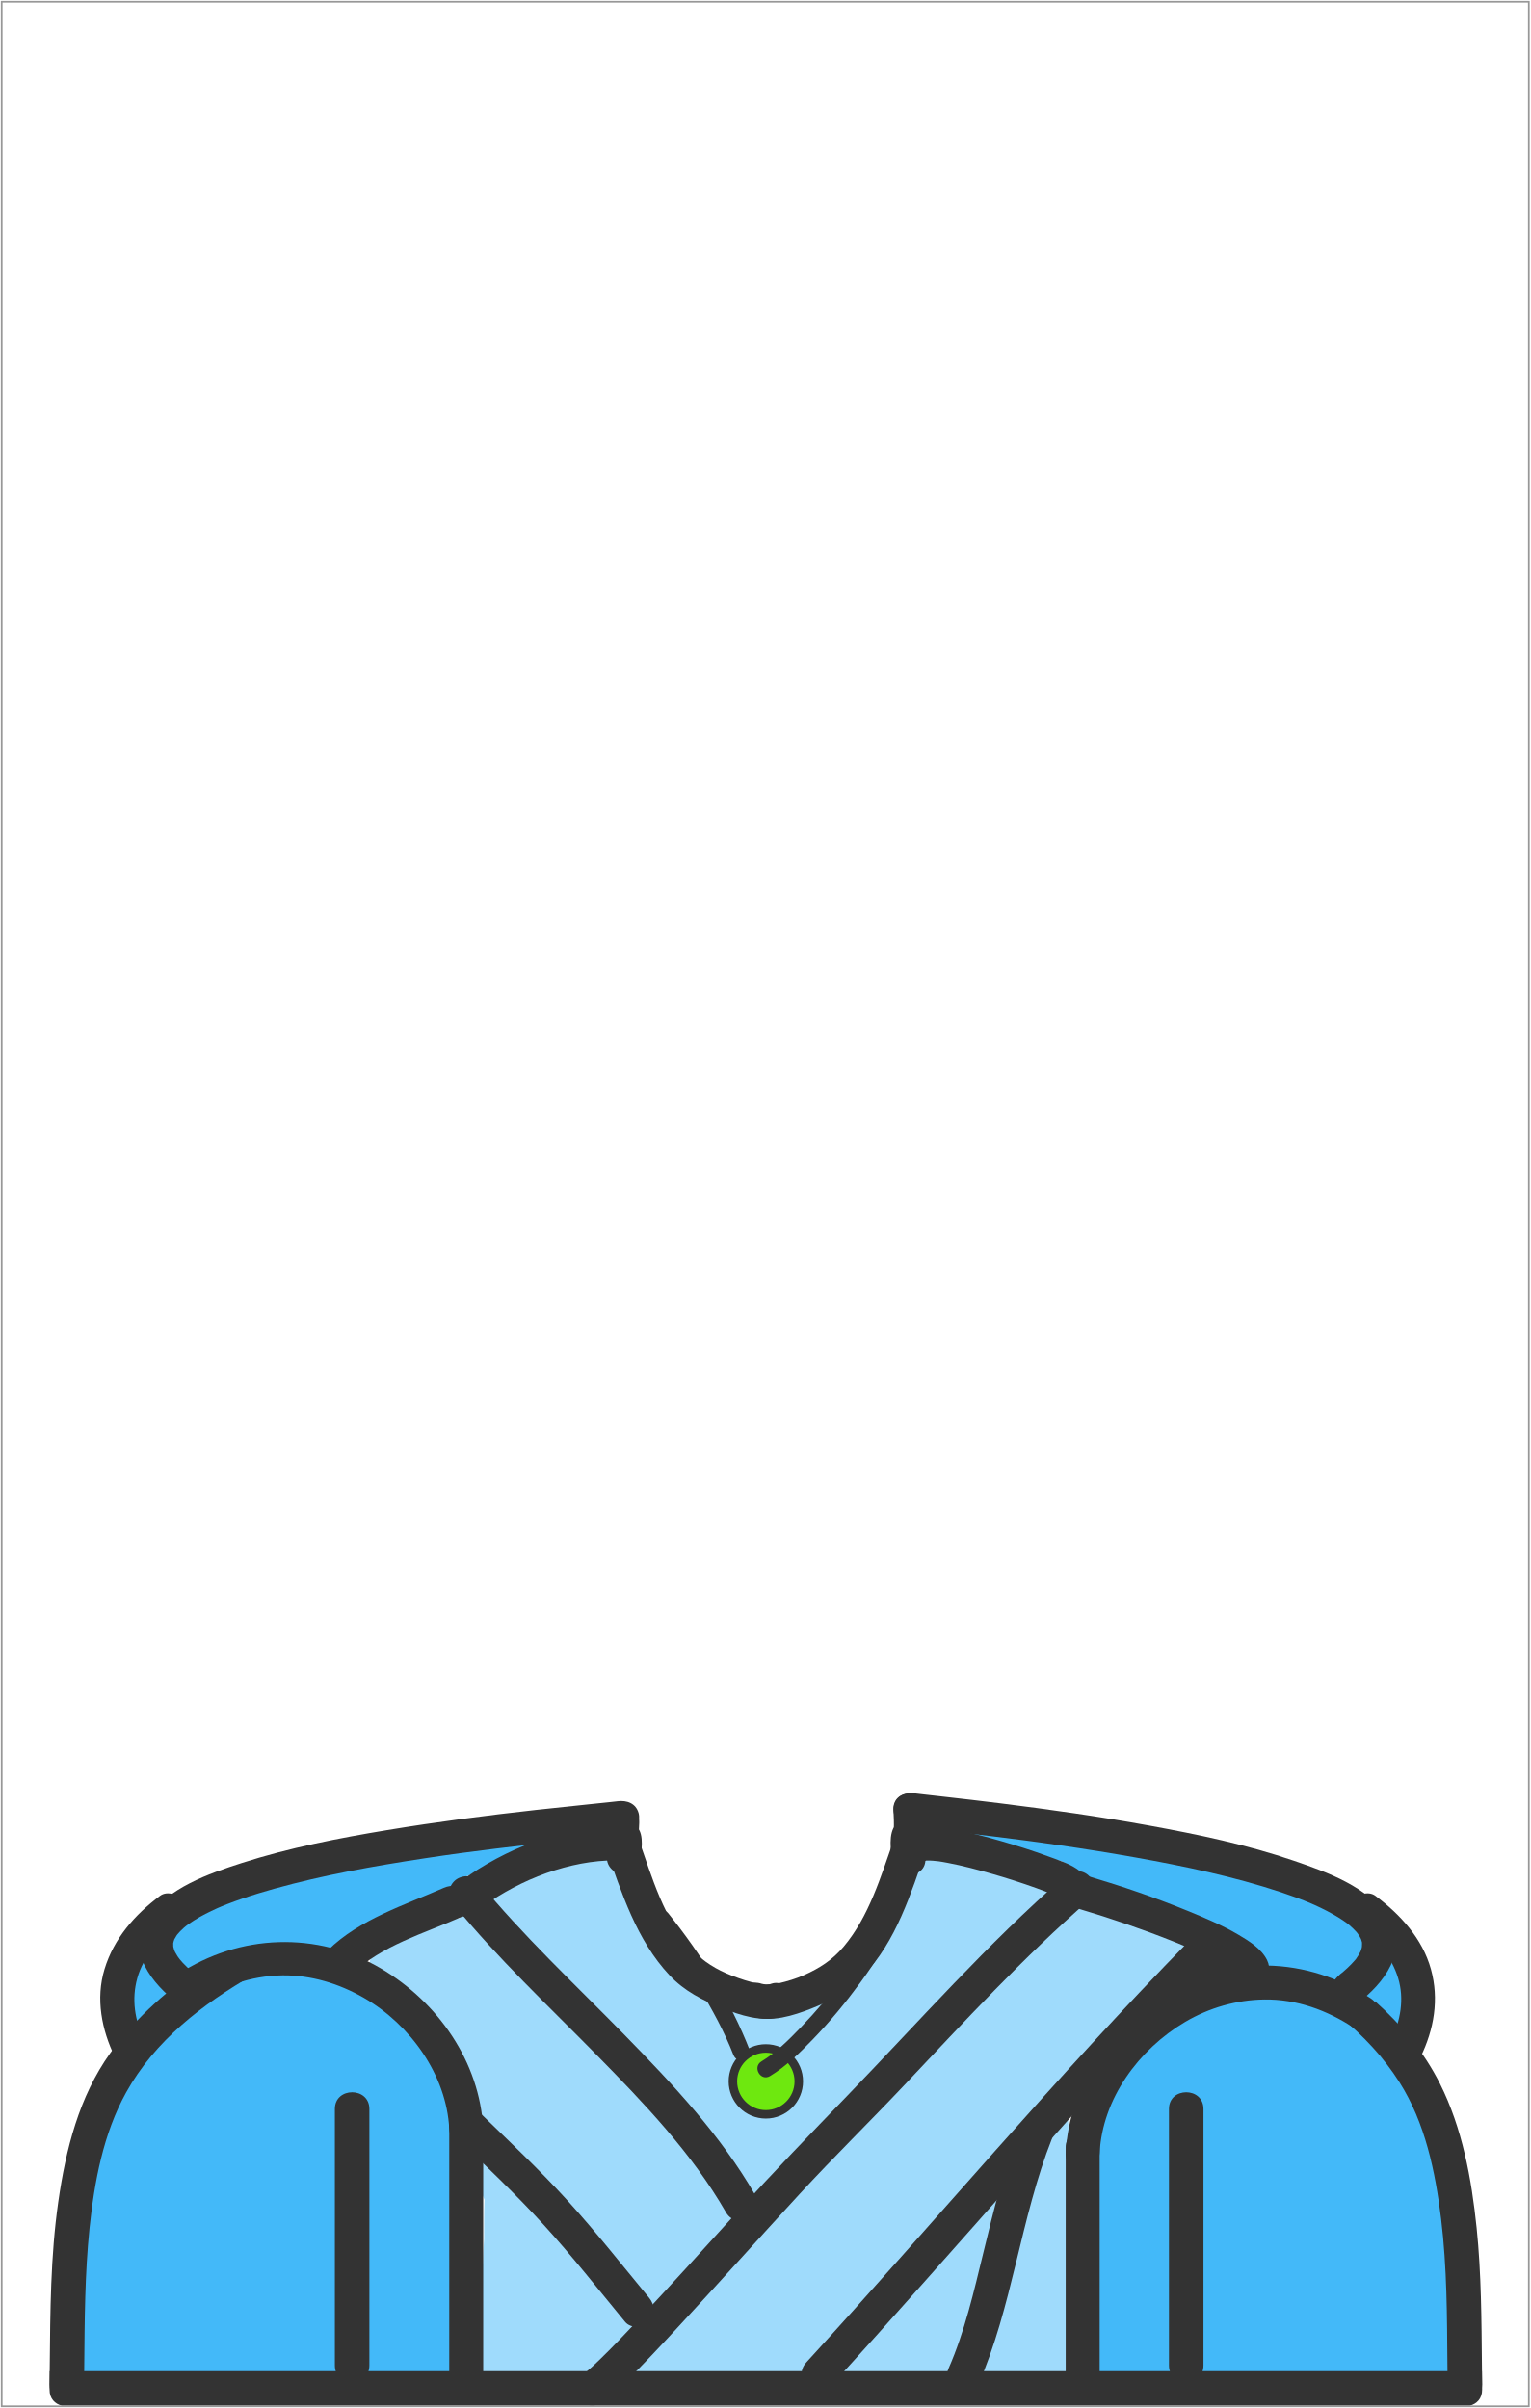
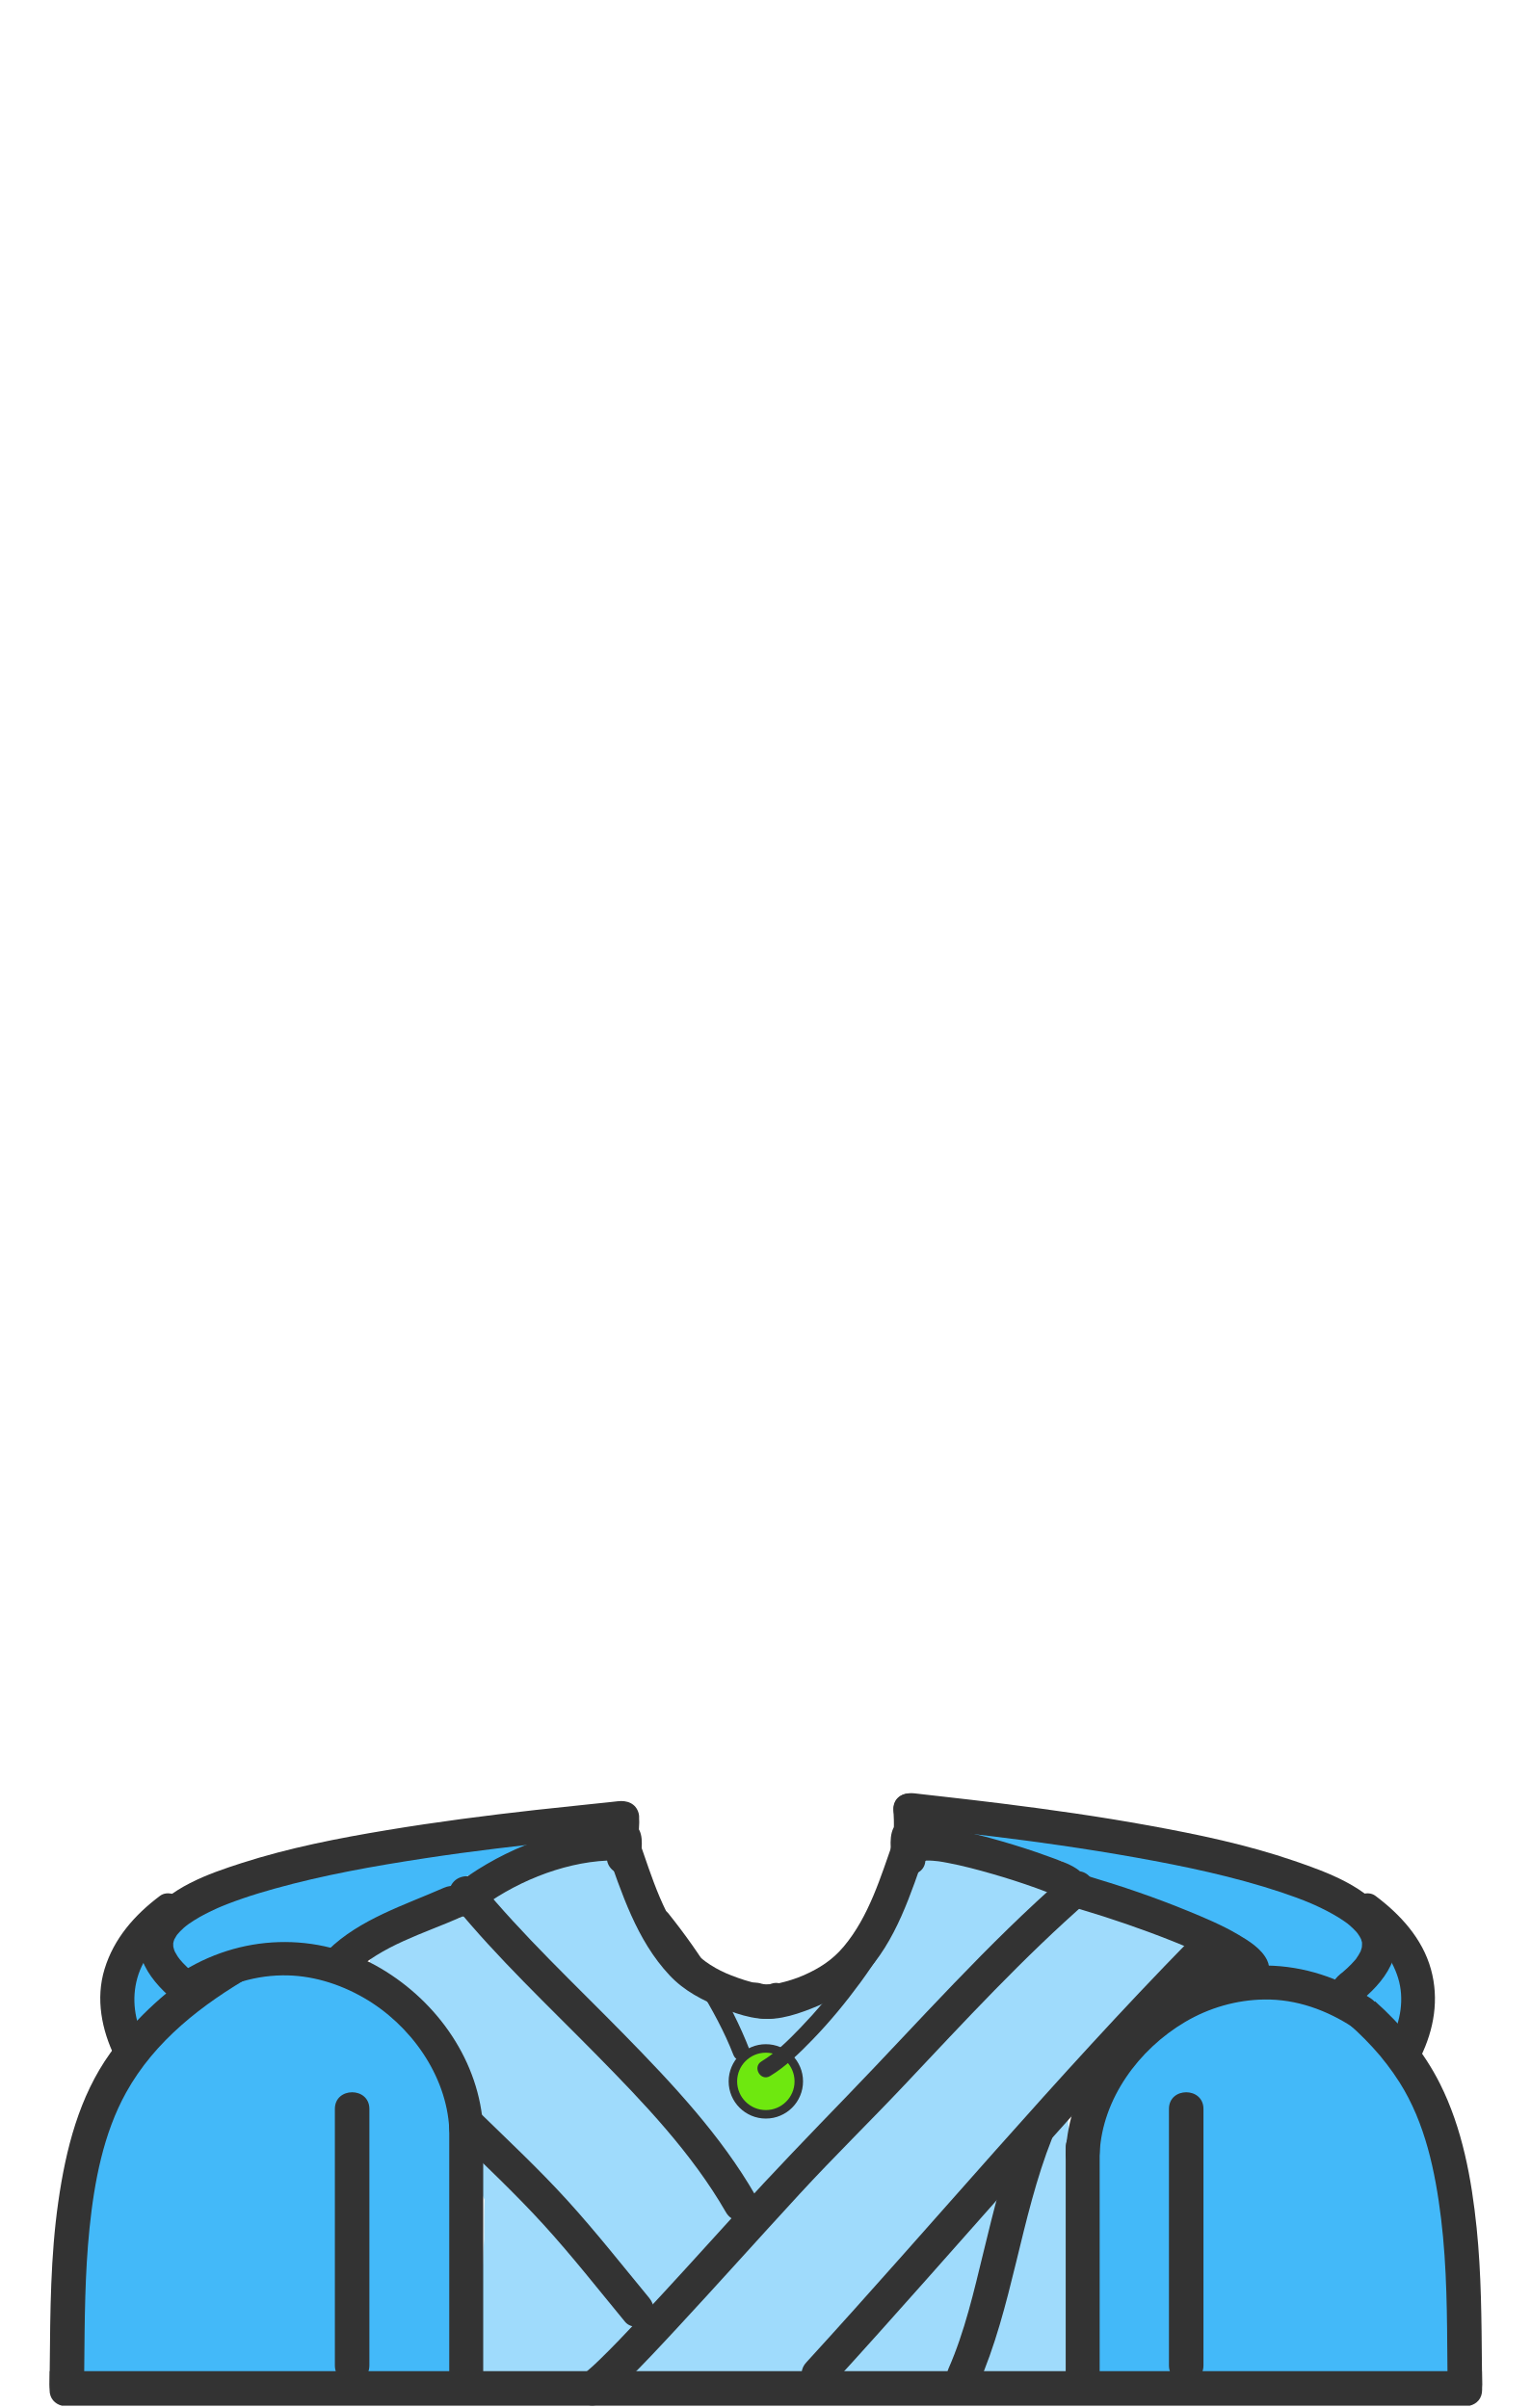
<svg xmlns="http://www.w3.org/2000/svg" width="901px" height="1418px" viewBox="0 0 901 1418" version="1.1">
  <defs />
  <g id="Page-1" stroke="none" stroke-width="1" fill="none" fill-rule="evenodd">
    <g id="robe" transform="translate(1, 1)">
      <path d="M727.177,1146.814 C718.789,1141.251 707.674,1140.513 697.588,1140.081 C678.331,1130.025 661.132,1115.562 639.931,1110.052 C628.181,1106.996 617.071,1104.445 606.073,1099.129 C594.516,1093.544 583.243,1087.961 570.344,1086.505 C565.086,1085.912 560.631,1091.075 560.224,1095.948 C559.851,1095.962 559.476,1095.957 559.104,1095.975 C555.611,1091.138 548.166,1088.792 543.519,1094.221 C530.906,1108.959 515.908,1122.89 508.068,1140.976 C506.737,1144.049 506.333,1147.259 507.524,1150.131 C506.8,1151.5 506.091,1152.876 505.397,1154.26 C502.602,1157.064 499.803,1159.864 496.953,1162.618 C494.756,1164.744 492.502,1166.811 490.195,1168.816 C489.159,1168.474 488.07,1168.325 486.98,1168.375 C485.666,1166.59 483.813,1165.229 481.614,1164.752 C469.757,1162.183 455.699,1168.146 446.359,1177.466 C433.687,1172.479 420.57,1168.933 407.012,1170.611 C405.923,1169.873 404.868,1169.085 403.852,1168.25 C400.234,1165.258 396.786,1162.065 393.525,1158.688 C391.53,1156.619 390.727,1155.687 389.525,1153.91 C389.261,1153.516 389.015,1153.11 388.788,1152.694 C389.301,1146.899 384.899,1142.959 380.048,1142.105 C376.84,1135.242 373.614,1128.425 369.709,1121.949 C368.028,1115.857 366.132,1109.839 363.253,1104.296 C363.768,1103.061 363.987,1101.646 363.779,1100.051 C363.66,1099.15 363.51,1098.253 363.33,1097.362 L363.416,1097.35 C362.774,1093.56 362.616,1089.651 362.062,1085.837 C361.423,1081.441 356.356,1078.378 352.266,1078.378 C349.911,1078.362 347.632,1079.203 345.851,1080.744 C342.007,1080.556 337.967,1081.46 334.301,1082.635 C332.487,1082.989 330.818,1083.672 329.205,1084.487 C322.809,1087.024 316.667,1090.175 310.474,1093.154 C309.028,1093.849 307.574,1094.524 306.111,1095.184 L305.589,1095.421 L305.235,1095.565 C304.459,1095.875 303.677,1096.169 302.889,1096.445 C299.207,1092.011 292.434,1090.138 288.193,1095.577 C287.66,1096.26 287.137,1096.95 286.623,1097.647 C286.616,1097.643 286.61,1097.639 286.604,1097.633 L286.447,1097.889 C283.259,1102.234 280.472,1106.758 277.906,1111.405 C276.99,1112.965 276.14,1114.562 275.358,1116.193 C273.21,1120.364 271.187,1124.613 269.173,1128.907 C263.249,1127.799 256.995,1127.822 251.1,1128.157 C242.499,1128.647 233.663,1130.032 225.909,1133.947 C222.1,1135.87 220.407,1140.631 221.098,1144.819 C219.982,1146.071 219.015,1147.456 218.284,1149.021 C215.366,1155.28 215.875,1163.014 221.487,1167.667 C225.227,1170.768 229.782,1172.079 234.425,1172.017 C244.194,1185.557 253.75,1199.248 263.962,1212.459 C265.786,1214.813 267.632,1217.152 269.497,1219.474 C271.524,1235.55 273.98,1251.566 277.078,1267.475 C278.797,1276.304 280.322,1286.012 284.234,1294.366 C283.909,1302.081 283.948,1309.83 283.984,1317.572 C283.571,1322.473 283.271,1327.381 283.218,1332.298 C279.367,1345.882 278.247,1360.516 279.119,1373.666 C279.308,1376.509 280.505,1378.822 282.231,1380.506 C282.252,1386.801 282.352,1393.099 282.506,1399.402 C282.641,1404.936 287.025,1409.56 292.665,1409.56 C298.407,1409.56 301.857,1405.314 302.712,1400.147 C302.837,1400.11 302.958,1400.059 303.081,1400.014 C303.519,1402.697 305.048,1405.202 307.854,1406.818 C317.819,1412.557 329.061,1414.107 340.402,1413.249 C351.891,1412.382 362.852,1408.765 374.23,1407.409 C376.467,1407.147 378.711,1406.952 380.96,1406.824 C381.725,1407.287 382.556,1407.631 383.425,1407.843 C394.36,1410.424 407.799,1411.181 419.57,1408.071 C422.222,1408.221 424.873,1408.348 427.525,1408.429 C442.74,1418.469 463.205,1412.434 479.852,1408.049 C505.158,1406.863 530.246,1402.158 555.606,1401.52 C566.138,1402.497 576.641,1402.874 587.049,1399.965 C589.079,1403.909 593.532,1406.822 598.778,1405.812 C599.269,1405.717 599.762,1405.612 600.257,1405.504 C604.367,1408.174 610.495,1407.67 613.898,1403.99 C614.511,1404.106 615.122,1404.254 615.727,1404.456 C620.546,1406.073 627.394,1402.632 628.224,1397.361 C635.12,1353.523 631.423,1309.359 629.264,1265.304 C629.189,1263.782 628.846,1262.444 628.312,1261.273 C628.093,1253.711 627.741,1246.153 627.255,1238.603 C632.183,1231.138 637.121,1223.689 642.333,1216.471 C653.911,1205.168 666.189,1194.175 674.607,1180.355 C676.701,1176.917 676.336,1172.433 674.028,1169.237 C674.145,1169.115 674.257,1168.99 674.374,1168.867 C675.05,1168.131 675.625,1167.308 676.082,1166.42 C677.951,1166.097 679.823,1165.805 681.694,1165.574 C688.757,1164.705 695.877,1164.508 702.996,1164.665 L703.094,1164.706 C704.817,1165.385 706.628,1165.354 708.331,1164.848 C712.916,1165.056 717.494,1165.375 722.049,1165.747 C732.831,1166.625 734.935,1151.958 727.177,1146.814 Z M370.496,1356.09 C360.765,1345.009 351.391,1333.626 342.98,1321.556 C346.331,1322.699 349.655,1323.919 352.95,1325.215 C353.676,1325.504 354.442,1325.682 355.221,1325.743 C361.056,1333.662 366.906,1341.569 373.122,1349.202 C372.09,1351.435 371.213,1353.737 370.496,1356.09 Z" id="Shape" fill-opacity="0.511" fill="#43B9F9" fill-rule="nonzero" />
      <path d="M370.962,1068.63 C370.379,1069.086 369.79,1069.529 369.199,1069.971 C369.807,1070.907 370.398,1071.7 370.962,1072.263 C374.519,1075.82 375.332,1065.212 370.962,1068.63 Z" id="Shape" fill="#54361F" fill-rule="nonzero" />
      <path d="M852.048,1376.753 C852.678,1375.601 853.395,1374.524 854.083,1373.373 C856.42,1369.465 855.852,1365.603 853.76,1362.771 C855.418,1340.21 853.233,1317.741 848.142,1295.735 C851.383,1292.592 852.821,1287.041 850.02,1283.202 C848.685,1281.369 847.371,1279.52 846.08,1277.656 C846.603,1276.42 846.832,1275.007 846.667,1273.431 C845.409,1261.554 841.297,1251.139 835.668,1241.503 C833.9,1234.944 832.223,1228.354 830.05,1221.966 C828.222,1216.598 822.614,1214.308 817.8,1215.034 C817.193,1214.476 816.567,1213.937 815.924,1213.42 C815.229,1212.866 814.473,1212.392 813.672,1212.007 C810.061,1207.714 806.438,1203.432 802.952,1199.082 C802.84,1198.901 802.741,1198.715 802.612,1198.544 C801.861,1197.557 801.077,1196.597 800.26,1195.664 C798.748,1193.718 797.274,1191.743 795.839,1189.74 C793.906,1187.034 791.239,1185.14 788.144,1184.772 C781.096,1179.749 772.983,1175.832 764.989,1174.315 C765.03,1173.945 765.056,1173.572 765.056,1173.193 C765.053,1168.739 764.875,1164.228 764.077,1159.963 C769.114,1162.361 774.164,1164.729 779.229,1167.067 C780.933,1167.853 782.709,1168.306 784.449,1168.339 C785.954,1169.485 787.433,1170.664 788.887,1171.875 C790.999,1173.634 793.041,1175.475 795.007,1177.395 C795.213,1178.152 795.5,1178.915 795.903,1179.676 C798.953,1185.455 803.084,1190.625 807.65,1195.278 C813.377,1201.115 824.714,1196.852 825.288,1189.34 C831.481,1188.248 835.524,1180.895 832.41,1174.163 C832.094,1173.48 831.756,1172.811 831.418,1172.142 C831.547,1169.609 830.778,1166.956 828.791,1164.658 C827.254,1162.883 825.52,1161.332 823.676,1159.916 C822.274,1158.068 820.818,1156.262 819.31,1154.499 C819.134,1154.299 818.951,1154.106 818.76,1153.92 C819.443,1149.88 817.347,1145.977 813.866,1143.428 C794.071,1128.92 777.377,1109.504 753.614,1101.577 C751.058,1100.33 748.467,1099.156 745.843,1098.058 C741.617,1096.292 737.297,1094.794 733.011,1093.216 C731.155,1093.757 729.255,1094.131 727.332,1094.332 C715.678,1095.566 703.246,1092.266 692.155,1087.519 C685.625,1090.383 677.83,1090.103 671.057,1086.526 C669.575,1085.744 668.077,1084.994 666.562,1084.278 C665.623,1083.927 662.689,1082.742 662.023,1082.514 C658.096,1081.177 654.128,1079.966 650.104,1078.954 C641.477,1076.784 632.677,1074.881 623.884,1073.511 C610.491,1071.424 597.571,1067.378 584.539,1063.766 C579.233,1067.015 572.547,1068.076 565.884,1066.845 C557.964,1065.381 550.471,1062.308 542.551,1060.845 C539.762,1060.329 537.258,1059.174 535.082,1057.571 C534.177,1059 533.64,1060.663 533.484,1062.371 C533.229,1062.703 532.994,1063.043 532.784,1063.398 C530.448,1067.388 531.242,1070.159 534.217,1073.524 C535.23,1074.98 536.207,1076.455 537.421,1077.773 C541.1,1081.765 547.202,1081.436 551.186,1078.278 C552.348,1077.544 553.582,1076.93 554.812,1076.313 C555.265,1076.082 555.696,1075.808 556.097,1075.496 C567.708,1078.931 578.958,1083.543 590.607,1086.902 C593.182,1088.418 595.9,1089.68 598.795,1090.882 C600.872,1091.745 603.096,1091.527 605.1,1090.652 C611.202,1092.426 617.431,1093.686 623.673,1094.904 C628.461,1097.37 633.139,1100.042 637.694,1102.915 C647.86,1109.345 659.688,1113.096 670.849,1117.382 C682.137,1121.718 692.812,1127.104 704.413,1130.682 C707.884,1131.752 711.373,1132.756 714.863,1133.754 C715.218,1133.973 715.582,1134.201 715.936,1134.418 C723.38,1138.951 730.982,1143.209 738.686,1147.278 C737.33,1150.833 737.687,1155.061 740.802,1158.138 C740.793,1158.983 740.872,1159.828 741.036,1160.657 C741.436,1162.661 741.855,1164.653 742.325,1166.63 C742.238,1166.575 742.161,1166.506 742.073,1166.455 C736.984,1163.474 731.365,1165.589 728.175,1170.101 C727.458,1171.114 726.73,1172.254 725.969,1173.423 C714.542,1168.727 701.882,1174.699 692.107,1181.926 C689.585,1178.905 685.357,1176.814 681.42,1178.3 C659.151,1186.706 652.221,1214.161 648.062,1235.18 C642.005,1265.779 635.676,1297.099 641.139,1328.281 C641.584,1330.829 642.987,1332.695 644.848,1333.906 C640.01,1344.086 640.746,1356.248 641.961,1367.161 C642.751,1374.237 644.108,1381.177 645.078,1388.136 C641.363,1395 644.469,1402.851 647.582,1409.27 C651.581,1417.519 662.648,1414.763 665.713,1407.712 C669.347,1408.514 673.377,1407.462 675.867,1404.272 C680.711,1405.322 685.628,1405.864 690.207,1404.458 C690.776,1404.278 691.33,1404.055 691.865,1403.79 C693.149,1404.458 694.636,1404.844 696.31,1404.82 C703.976,1404.716 711.489,1403.444 718.977,1402.027 C723.514,1401.927 728.045,1401.711 732.543,1401.246 C739.077,1407.33 748.784,1409.936 757.272,1411.568 C766.793,1413.4 776.778,1414.321 786.376,1412.584 C791.641,1411.632 794.619,1405.508 793.586,1400.613 C797.236,1401.025 800.911,1401.317 804.596,1401.495 C818.19,1404.537 832.048,1406.527 845.298,1402.427 C851.225,1400.593 854.146,1394.108 851.99,1388.773 C851.947,1388.418 851.886,1388.066 851.807,1387.717 C852.91,1385.163 852.899,1382.317 851.685,1379.624 C851.775,1378.91 851.861,1378.195 851.954,1377.48 C851.996,1377.179 852.025,1376.951 852.048,1376.753 Z M358.5,1068.5 C351.045,1068.64 343.601,1068.513 336.16,1068.248 C334.743,1068.382 333.326,1068.521 331.913,1068.692 C331.429,1068.751 331.067,1068.793 330.789,1068.825 C327.993,1069.233 325.2,1069.658 322.408,1070.096 C314.293,1071.367 306.166,1072.605 297.999,1073.5 L297.355,1073.569 L296.769,1073.671 C294.975,1073.979 293.182,1074.294 291.394,1074.643 C288.414,1075.225 285.44,1075.844 282.456,1076.406 C267.234,1079.269 252.196,1080.296 236.776,1081.101 C233.268,1081.284 229.75,1081.398 226.248,1081.688 C225.084,1081.785 219.21,1082.668 225.314,1081.644 C223.606,1081.93 221.763,1082.134 220.112,1082.679 C212.775,1085.1 206.995,1087.578 199,1088 C195.865,1088.165 192.858,1087.562 190.113,1086.375 C186.04,1088.893 182.059,1091.557 178.178,1094.361 C176.551,1093.335 174.675,1092.693 172.79,1092.601 C163.47,1092.145 150.519,1096.28 143.15,1103.997 C136.015,1107.002 129.407,1112.253 123.617,1117.372 C116.6,1119.442 109.953,1124.26 104.518,1129.116 C93.863,1130.185 85.22,1139.385 79.556,1149.287 C72.998,1160.751 66.059,1178.9 70.886,1192.149 L70.956,1192.119 C71.235,1192.934 71.552,1193.753 71.91,1194.576 C76.497,1205.118 94.402,1197.521 90.477,1186.748 C89.839,1184.995 89.758,1182.833 89.979,1180.625 C90.041,1180.631 90.101,1180.641 90.163,1180.645 C99.296,1181.257 106.108,1175.233 111.084,1167.311 C112.755,1166.608 114.384,1165.791 115.964,1164.87 C113.078,1169.701 110.9,1174.879 110.47,1180.486 C99.309,1191.938 89.816,1205.08 78.915,1216.806 C78.655,1217.085 78.416,1217.37 78.193,1217.66 C76.808,1218.127 75.444,1218.944 74.173,1220.193 C69.705,1224.589 66.386,1229.97 63.714,1235.733 C60.935,1236.913 58.654,1239.222 58.016,1242.285 C53.797,1262.561 44.674,1281.452 41.085,1301.885 C40.734,1303.879 40.831,1305.876 41.368,1307.685 C39.843,1312.599 38.683,1317.647 38.013,1322.872 C37.447,1327.275 41.532,1331.585 45.471,1332.668 C46.265,1332.886 47.028,1332.995 47.768,1333.028 C47.033,1339.376 46.452,1345.736 46.402,1352.136 C46.374,1355.687 46.513,1359.575 47.152,1363.358 C46.478,1364.66 46.131,1366.105 46.14,1367.571 C46.217,1380.058 47.647,1392.537 49.89,1404.811 C50.692,1409.203 55.471,1412.27 59.686,1412.27 C65.694,1412.27 69.224,1407.613 69.845,1402.112 C69.906,1401.575 69.952,1401.038 70.001,1400.504 C71.947,1399.602 73.557,1398.106 74.6,1396.231 C74.774,1396.131 74.94,1396.021 75.108,1395.912 C77.335,1399.424 80.21,1402.475 83.704,1403.78 C87.843,1406.388 93.64,1407.281 98.136,1407.707 C120.239,1409.791 141.937,1404.318 163.985,1404.144 C167.589,1404.116 170.194,1402.561 171.813,1400.33 C171.918,1400.35 172.014,1400.379 172.12,1400.394 C193.039,1403.592 214.907,1401.421 235.105,1408.521 C237.887,1409.499 240.362,1409.197 242.362,1408.106 C248.316,1411.027 257.237,1408.209 257.433,1399.65 C262.389,1400.707 267.949,1398.417 269.274,1392.623 C269.734,1390.576 270.129,1388.514 270.457,1386.442 C272.047,1384.645 273.03,1382.303 273.024,1379.763 C272.989,1366.552 272.282,1353.367 271.629,1340.18 C273.61,1338.465 274.976,1336.037 275.055,1333.032 C275.595,1312.565 272.386,1292.376 270.314,1272.077 C269.96,1268.618 268.394,1265.498 265.799,1263.655 C265.565,1261.665 265.328,1259.675 265.089,1257.685 C265.405,1257.44 265.71,1257.185 265.984,1256.912 C272.676,1250.215 269.112,1236.525 267.242,1228.281 C265.113,1218.894 261.26,1209.746 256.513,1201.395 C248.242,1186.844 235.028,1173.571 218.792,1168.489 C209.805,1163.087 200.027,1159.098 189.72,1158.299 C187.461,1158.123 185.168,1159.069 183.367,1160.543 L182.266,1160.045 C192.287,1152.802 200.898,1142.906 210.682,1135.802 C214.088,1133.329 217.686,1131.133 221.505,1129.358 C224.982,1127.742 232.832,1128.647 237.738,1127.874 C243.063,1127.034 247.257,1124.678 250.951,1120.776 C251.936,1119.736 252.843,1118.631 253.829,1117.594 C253.547,1117.945 253.931,1117.724 254.172,1117.498 C254.879,1117.448 255.936,1117.312 256.091,1117.323 C262.572,1117.706 265.821,1112.92 265.878,1107.896 C266.585,1107.332 267.305,1106.784 268.037,1106.253 C273.981,1103.713 279.955,1101.243 285.957,1098.844 C291.172,1097.871 296.484,1097.415 301.722,1096.537 C310.067,1095.138 317.962,1091.324 325.764,1088.218 C329.569,1086.701 333.716,1085.009 337.942,1083.991 C343.38,1084.312 348.821,1084.574 354.287,1083.434 C358.377,1082.579 360.756,1079.268 361.4,1075.595 C361.717,1075.353 362.356,1074.848 362.532,1074.723 C364.779,1073.15 367.008,1071.604 369.197,1069.971 C368.565,1068.998 367.912,1067.868 367.246,1066.664 C364.472,1067.819 361.505,1068.442 358.5,1068.5 Z" id="Shape" fill="#43B9F9" fill-rule="nonzero" />
      <circle id="Oval" stroke="#333333" stroke-width="5" fill="#6EE80F" fill-rule="nonzero" cx="449.841" cy="1224.663" r="19.397" />
      <path d="M452.314,1221.534 C461.686,1215.865 469.759,1207.902 477.338,1200.086 C487.564,1189.538 496.929,1178.139 505.605,1166.29 C513.784,1155.12 521.384,1143.29 526.901,1130.559 C530.735,1121.711 534.492,1110.99 531.488,1101.338 C529.579,1095.201 519.924,1097.821 521.845,1103.996 C524.228,1111.652 520.308,1121.094 517.058,1128.228 C511.551,1140.32 504.078,1151.536 496.248,1162.228 C488.315,1173.062 479.572,1183.336 470.267,1193.014 C463.314,1200.245 455.905,1207.674 447.267,1212.899 C441.759,1216.231 446.782,1224.881 452.314,1221.534 Z M440.39,1206.405 C429.15,1177.426 411.758,1149.833 392.373,1125.637 C388.34,1120.604 381.312,1127.728 385.302,1132.707 C394.604,1144.317 402.828,1156.796 410.516,1169.52 C418.149,1182.154 425.4,1195.279 430.747,1209.063 C433.053,1215.009 442.725,1212.426 440.39,1206.405 Z M871.397,1392.266 C871.142,1365.131 871.06,1337.977 868.277,1310.953 C865.292,1281.959 859.855,1252.244 846.68,1226.004 C837.258,1207.234 823.954,1191.303 808.5,1177.518 C802.058,1181.152 795.161,1184.506 788.163,1186.758 C801.547,1197.761 813.458,1210.364 822.865,1225.202 C838.013,1249.074 843.956,1277.814 847.349,1305.528 C850.865,1334.278 850.844,1363.322 851.078,1392.265 C851.108,1395.88 851.148,1399.497 851.188,1403.104 C851.26,1408.427 854.643,1411.586 858.647,1412.582 C860.495,1413.05 862.465,1413.04 864.293,1412.582 C868.266,1411.587 871.567,1408.428 871.506,1403.104 C871.468,1399.488 871.427,1395.881 871.397,1392.266 Z" id="Shape" fill="#333333" fill-rule="nonzero" />
      <path d="M871.508,1406.152 C871.57,1411.476 868.268,1414.634 864.295,1415.631 L35.389,1415.631 C31.417,1414.635 28.115,1411.477 28.176,1406.152 C28.217,1402.546 28.257,1398.928 28.288,1395.312 L871.398,1395.312 C871.427,1398.929 871.468,1402.536 871.508,1406.152 Z" id="Shape" fill="#333333" fill-rule="nonzero" />
      <path d="M687.147,1240.899 L687.147,1391.908 C687.147,1405.011 707.465,1405.011 707.465,1391.908 L707.465,1389.898 C707.465,1376.794 687.147,1376.794 687.147,1389.898 L687.147,1391.908 C687.147,1405.011 707.465,1405.011 707.465,1391.908 L707.465,1240.899 C707.466,1227.797 687.147,1227.797 687.147,1240.899 Z M196.133,1240.899 L196.133,1391.908 C196.133,1405.011 216.451,1405.011 216.451,1391.908 L216.451,1389.898 C216.451,1376.794 196.133,1376.794 196.133,1389.898 L196.133,1391.908 C196.133,1405.011 216.451,1405.011 216.451,1391.908 L216.451,1240.899 C216.451,1227.797 196.133,1227.797 196.133,1240.899 Z M120.877,1155.019 C99.122,1169.413 79.35,1186.465 63.925,1207.973 C45.507,1233.655 37.735,1264.73 33.316,1295.594 C28.725,1327.634 28.592,1359.97 28.288,1392.266 C28.257,1395.881 28.217,1399.498 28.176,1403.105 C28.115,1408.428 31.417,1411.587 35.389,1412.583 C37.217,1413.041 39.188,1413.051 41.037,1412.583 C45.039,1411.588 48.422,1408.429 48.494,1403.105 C48.535,1399.489 48.576,1395.881 48.605,1392.266 C48.849,1365.131 48.94,1337.977 51.724,1310.953 C54.518,1283.798 59.861,1255.352 73.22,1231.256 C90.13,1200.717 118.129,1179.177 148.157,1161.884 C138.981,1160.11 129.795,1157.929 120.877,1155.019 Z" id="Shape" fill="#333333" fill-rule="nonzero" />
      <g id="Group" transform="translate(58, 1054)" fill="#333333" fill-rule="nonzero">
        <path d="M568.002,49.723 C522.1,89.76 481.939,135.488 439.687,179.208 C417.797,201.857 396.024,224.422 374.823,247.739 C355.391,269.111 336.052,290.573 316.276,311.628 C308.943,319.436 301.56,327.214 293.866,334.67 C291.425,337.034 288.944,339.367 286.326,341.537 C284.331,343.189 287.438,340.717 286.684,341.279 C286.308,341.56 285.92,341.824 285.526,342.078 C283.466,343.402 288.148,341.414 288.605,341.472 C283.183,340.786 278.605,346.539 278.605,351.472 C278.605,357.441 283.198,360.788 288.605,361.472 C296.226,362.436 304.617,352.13 309.378,347.477 C319.658,337.43 329.445,326.871 339.221,316.336 C363.63,290.033 387.518,263.253 411.825,236.857 C431.913,215.043 453.114,194.328 473.463,172.757 C508.678,135.428 543.416,97.643 582.144,63.865 C586.254,60.28 585.8,53.379 582.144,49.722 C578.096,45.674 572.106,46.144 568.002,49.723 Z" id="Shape" />
        <path d="M208.393,66.913 C234.032,98.219 263.637,126.049 291.972,154.851 C320.017,183.358 348.274,212.878 368.348,247.741 C374.78,258.912 392.065,248.844 385.618,237.647 C365.273,202.315 336.828,172.093 308.475,143.115 C279.431,113.431 248.89,84.952 222.536,52.771 C219.078,48.548 211.96,49.205 208.393,52.771 C204.255,56.909 204.942,62.7 208.393,66.913 Z M641.142,87.817 C562.834,167.732 491.09,253.662 415.624,336.191 C406.941,345.687 421.046,359.871 429.767,350.334 C505.233,267.805 576.976,181.874 655.285,101.96 C664.313,92.745 650.18,78.594 641.142,87.817 Z" id="Shape" />
        <path d="M541.05,198.894 C531.763,222.345 525.892,246.933 519.923,271.384 C514.305,294.399 508.956,317.97 499.392,339.739 C497.2,344.729 497.879,350.433 502.98,353.421 C507.271,355.935 514.468,354.826 516.662,349.833 C537.153,303.192 541.617,251.481 560.336,204.21 C562.346,199.135 558.178,193.236 553.352,191.909 C547.663,190.345 543.055,193.83 541.05,198.894 Z M208.393,202.352 C226.103,219.646 244.231,236.646 260.919,254.948 C277.701,273.354 293.113,293.042 308.962,312.24 C312.437,316.448 319.526,315.817 323.105,312.24 C327.231,308.113 326.572,302.297 323.105,298.097 C307.251,278.895 291.81,259.247 275.061,240.806 C258.412,222.474 240.241,205.499 222.536,188.209 C213.306,179.197 199.153,193.328 208.393,202.352 Z" id="Shape" />
        <path d="M225.464,344.787 L225.464,195.28 C225.464,182.383 205.464,182.383 205.464,195.28 L205.464,344.787 C205.464,357.685 225.464,357.685 225.464,344.787 Z" id="Shape" />
        <path d="M225.464,198.511 C223.423,159.086 198.734,123.944 165.236,104.162 C127.842,82.08 81.955,83.756 45.851,107.588 C35.141,114.658 45.147,131.985 55.946,124.858 C71.382,114.669 88.587,108.487 107.176,108.227 C124.062,107.991 140.55,113.04 155.142,121.432 C182.696,137.278 203.837,167.07 205.465,198.511 C206.128,211.342 226.131,211.406 225.464,198.511 Z M588.359,347.736 L588.359,209.503 C588.359,196.606 568.359,196.606 568.359,209.503 L568.359,347.736 C568.359,360.634 588.359,360.634 588.359,347.736 Z" id="Shape" />
        <path d="M588.359,212.734 C590.002,181.019 611.216,151.874 638.682,135.654 C652.828,127.3 668.914,122.678 685.295,122.45 C704.265,122.184 722.187,128.723 737.878,139.081 C748.677,146.209 758.683,128.882 747.972,121.811 C729.683,109.738 708.616,102.756 686.648,102.45 C666.312,102.165 646.119,108.303 628.588,118.385 C594.984,137.71 570.383,173.645 568.359,212.735 C567.691,225.63 587.695,225.564 588.359,212.734 Z M304.644,5.729 C309.424,5.083 305.237,5.636 304.052,5.774 C302.596,5.944 301.138,6.102 299.68,6.258 C295.923,6.662 292.164,7.045 288.405,7.432 C277.762,8.527 267.121,9.637 256.487,10.823 C227.229,14.085 198.011,17.864 168.966,22.682 C140.128,27.465 111.2,33.118 83.332,42.074 C63.694,48.385 40.056,56.626 27.833,74.446 C14.569,93.786 30.693,113.223 45.851,124.858 C50.187,128.186 57.038,125.53 59.533,121.27 C62.55,116.121 60.261,110.901 55.946,107.588 C58.079,109.226 54.657,106.512 54.115,106.054 C53.122,105.21 52.151,104.341 51.204,103.447 C49.379,101.735 47.675,99.898 46.105,97.949 C48.252,100.615 46.043,97.787 45.586,97.097 C45.074,96.313 44.598,95.505 44.159,94.678 C43.949,94.286 43.757,93.886 43.567,93.485 C42.798,91.87 44.55,95.936 43.909,94.299 C43.571,93.415 43.293,92.509 43.076,91.588 C42.427,88.921 43.034,91.809 43.014,91.592 C42.953,90.851 42.939,90.106 42.975,89.363 C43.08,86.512 42.513,91.684 42.934,89.471 C43.096,88.622 43.348,87.792 43.63,86.977 C44.358,84.873 42.392,89.493 43.684,86.926 C44.04,86.22 44.452,85.543 44.878,84.877 C45.098,84.534 45.335,84.201 45.57,83.868 C46.572,82.454 43.928,85.931 45.026,84.561 C45.672,83.768 46.354,83.005 47.07,82.275 C48.388,80.908 49.83,79.664 51.311,78.477 C48.551,80.689 51.491,78.375 52.171,77.896 C53.209,77.171 54.266,76.472 55.341,75.802 C59.637,73.097 64.197,70.822 68.82,68.734 C69.489,68.432 73.508,66.727 70.758,67.876 C72.047,67.341 73.341,66.821 74.641,66.314 C77.595,65.165 80.572,64.077 83.57,63.049 C89.804,60.896 96.124,58.994 102.476,57.22 C131.384,49.143 161.079,43.873 190.723,39.351 C206.734,36.909 217.313,35.503 232.831,33.591 C245.393,32.044 257.971,30.63 270.557,29.289 C283.69,27.891 296.87,26.781 309.96,25.013 C315.373,24.282 318.242,17.427 316.944,12.712 C315.355,6.936 310.041,4.999 304.644,5.729 Z" id="Shape" />
        <path d="M35.185,61.413 C20.278,72.581 8.046,86.47 2.535,104.57 C-2.766,121.98 0.825,140.31 8.63,156.314 C11.018,161.211 17.879,162.499 22.312,159.902 C27.273,156.996 28.289,151.12 25.899,146.22 C20.308,134.756 18.379,122.261 21.82,109.887 C25.363,97.142 34.894,86.461 45.279,78.682 C49.632,75.42 51.859,70.108 48.866,65 C46.348,60.7 39.558,58.137 35.185,61.413 Z M474.298,20.374 C491.499,22.704 508.797,24.343 526.027,26.454 C532.462,27.243 538.893,28.062 545.321,28.911 L547.761,29.235 C550.529,29.604 545.607,28.944 548.393,29.32 C553.773,30.047 559.149,30.8 564.521,31.578 C579.536,33.749 594.519,36.139 609.453,38.808 C638.397,43.985 667.4,50.056 695.339,59.341 C701.231,61.299 707.06,63.449 712.791,65.839 C710.103,64.719 714.162,66.455 714.828,66.754 C716.041,67.298 717.244,67.864 718.443,68.439 C720.894,69.617 723.307,70.873 725.677,72.207 C727.687,73.339 729.653,74.546 731.572,75.827 C732.467,76.429 733.349,77.05 734.218,77.69 C734.769,78.094 736.317,79.335 733.841,77.387 C734.367,77.801 734.881,78.232 735.392,78.664 C736.827,79.883 738.181,81.195 739.446,82.59 C740.044,83.247 742.054,85.896 739.814,82.923 C740.394,83.693 740.918,84.502 741.413,85.329 C741.753,85.895 742.055,86.484 742.344,87.078 C743.383,89.203 741.427,84.62 742.214,86.821 C742.425,87.412 742.59,88.018 742.741,88.627 C743.402,91.281 742.77,88.224 742.802,88.539 C742.921,89.746 742.474,94.127 743.032,90.023 C742.833,91.486 742.417,92.911 741.908,94.294 C741.555,95.253 743.092,91.801 741.866,94.288 C741.52,94.974 741.147,95.647 740.748,96.304 C740.331,97.004 739.871,97.679 739.405,98.347 C738.033,100.311 740.805,96.726 738.701,99.228 C737.306,100.884 735.774,102.419 734.198,103.901 C733.402,104.642 732.59,105.365 731.761,106.069 C731.222,106.533 727.804,109.237 729.953,107.588 C725.638,110.901 723.349,116.12 726.365,121.27 C728.86,125.53 735.711,128.186 740.047,124.858 C755.632,112.894 770.727,93.947 758.038,74.199 C746.395,56.077 722.191,47.445 702.874,40.806 C675.182,31.29 646.273,25.262 617.514,20.019 C588.403,14.712 559.084,10.57 529.724,6.912 C518.754,5.546 507.773,4.271 496.787,3.032 C492.828,2.586 488.868,2.145 484.91,1.693 C483.433,1.525 481.957,1.353 480.481,1.177 C479.269,1.031 474.781,0.434 479.614,1.089 C474.217,0.358 468.902,2.297 467.313,8.073 C466.016,12.789 468.885,19.642 474.298,20.374 Z" id="Shape" />
        <path d="M740.62,78.683 C751.197,86.608 760.184,97.099 764.078,109.888 C767.784,122.059 765.487,134.967 759.999,146.221 C757.609,151.12 758.625,156.996 763.587,159.903 C768.021,162.5 774.88,161.213 777.269,156.315 C785.218,140.015 788.287,122.275 783.365,104.571 C778.346,86.522 765.361,72.386 750.715,61.414 C746.342,58.138 739.553,60.701 737.033,65.002 C734.04,70.108 736.267,75.421 740.62,78.683 Z M148.275,107.472 C165.486,90.659 190.75,83.489 212.284,73.987 C217.273,71.786 218.388,64.602 215.871,60.305 C212.887,55.21 207.176,54.517 202.189,56.717 C179.205,66.86 152.821,75.072 134.132,93.329 C124.895,102.354 139.047,116.485 148.275,107.472 Z" id="Shape" />
        <path d="M221.263,70.721 C242.477,54.061 271.422,41.873 298.511,40.632 C311.353,40.044 311.41,20.041 298.511,20.632 C265.683,22.136 232.754,36.449 207.121,56.578 C202.827,59.951 203.614,67.213 207.121,70.721 C211.318,74.917 216.98,74.084 221.263,70.721 Z M466.956,10.731 C467.139,14.688 467.382,18.679 467.14,22.639 C467.03,23.789 467.092,23.354 467.328,21.333 L467.257,21.633 C467.673,20.213 468.442,18.923 469.493,17.882 C464.706,23.281 480.222,9.444 470.868,16.667 C463.694,22.208 465.29,31.185 465.771,39.278 C466.533,52.092 486.538,52.167 485.771,39.278 C485.54,35.382 485.246,31.456 485.406,27.55 C485.497,26.404 485.424,26.85 485.185,28.889 C485.037,29.873 482.374,32.845 481.051,33.868 C479.973,34.7 478.047,35.118 479.036,34.719 C481.966,33.539 481.071,34.025 483.542,32.097 C489.073,27.781 487.226,16.586 486.955,10.731 C486.362,-2.109 466.359,-2.167 466.956,10.731 Z" id="Shape" />
        <path d="M467.145,28.492 C459.502,50.068 452.641,73.49 437.643,91.33 C431.105,99.107 423.49,104.019 414.291,108.099 C409.593,110.183 404.473,111.723 399.439,112.896 C396.868,113.495 396.222,113.563 394.024,113.697 C392.999,113.76 391.974,113.718 390.951,113.668 C392.933,113.766 389.762,113.315 389.231,113.136 C376.986,108.972 371.774,128.294 383.915,132.421 C394.916,136.161 408.082,131.899 418.407,127.873 C429.959,123.369 440.215,117.577 448.928,108.635 C468.663,88.379 477.222,59.805 486.429,33.81 C488.25,28.668 484.414,22.876 479.445,21.509 C473.904,19.983 468.963,23.358 467.145,28.492 Z M297.302,18.263 C296.985,24.96 295.35,34.399 302.277,38.477 C306.937,41.221 314.087,39.559 316.335,34.353 C316.795,33.287 317.249,32.255 317.64,31.174 C317.696,31.018 317.754,30.862 317.814,30.708 C317.217,32.255 316.908,33.428 315.549,34.567 L311.136,37.138 L311.178,37.128 L303.472,36.12 L303.512,36.141 L299.924,32.554 C299.106,30.226 298.803,29.523 299.014,30.443 C298.749,28.084 298.65,27.418 298.719,28.445 C298.762,29.163 298.735,29.886 298.721,30.604 C298.667,33.351 298.483,36.098 298.317,38.84 C297.987,44.286 303.115,48.84 308.317,48.84 C314.018,48.84 317.987,44.278 318.317,38.84 C318.704,32.45 320.59,22.569 313.567,18.851 C308.86,16.359 301.936,17.565 299.591,22.865 C299.128,23.913 298.681,24.949 298.294,26.02 C298.236,26.181 298.177,26.34 298.116,26.499 C299.074,23.998 299.247,23.253 302.325,21.202 L307.372,19.837 L307.324,19.841 L312.371,21.207 C312.356,21.197 312.341,21.188 312.326,21.18 L315.913,24.768 C316.752,27.077 317.049,27.773 316.803,26.859 C317.079,29.203 317.17,29.861 317.074,28.832 C317.009,28.1 317.021,27.357 317.021,26.622 C317.02,23.835 317.17,21.046 317.302,18.263 C317.56,12.814 312.558,8.263 307.302,8.263 C301.655,8.263 297.56,12.819 297.302,18.263 Z" id="Shape" />
        <path d="M297.659,33.371 C306.972,59.659 315.668,87.409 335.16,108.196 C343.871,117.486 354.68,122.974 366.355,127.604 C376.297,131.545 389.856,136.175 400.482,132.419 C405.617,130.605 408.99,125.656 407.466,120.118 C406.099,115.145 400.308,111.316 395.165,113.134 C394.436,113.392 393.729,113.578 392.972,113.732 C395.398,113.241 392.549,113.614 392.104,113.616 C389.39,113.628 389.665,113.529 387.338,113.087 C381.977,112.066 376.755,110.273 371.672,108.318 C362.828,104.918 354.977,100.105 348.333,93.019 C331.837,75.427 324.804,50.239 316.944,28.054 C315.126,22.921 310.185,19.545 304.643,21.07 C299.674,22.438 295.837,28.229 297.659,33.371 Z M485.879,40.792 C488.68,39.949 483.698,40.815 486.376,40.657 C487.61,40.585 488.853,40.649 490.085,40.722 C490.817,40.765 495.281,41.294 492.746,40.944 C494.822,41.231 496.886,41.605 498.944,41.996 C507.795,43.671 516.525,46.01 525.176,48.497 C533.811,50.974 542.364,53.73 550.822,56.759 C552.51,57.365 554.191,57.993 555.867,58.634 C556.725,58.962 561.737,61.03 559.109,59.905 C561.073,60.746 563.079,61.622 564.862,62.811 C575.625,69.992 585.627,52.661 574.956,45.541 C569.875,42.15 563.579,40.213 557.89,38.109 C548.884,34.781 539.712,31.886 530.494,29.21 C521.244,26.525 511.89,24.101 502.412,22.364 C495.575,21.112 487.44,19.435 480.562,21.506 C468.245,25.214 473.497,44.519 485.879,40.792 Z" id="Shape" />
        <path d="M576.733,69.237 C595.164,74.734 613.408,80.985 631.281,88.091 C639.99,91.554 648.848,95.452 657.357,100.102 C659.03,101.016 660.67,101.987 662.292,102.988 C663.034,103.447 663.762,103.928 664.488,104.412 C664.884,104.676 667.758,106.803 665.676,105.184 C666.748,106.024 667.763,106.934 668.714,107.908 C669.192,108.392 670.464,110.074 668.631,107.64 C669.029,108.168 669.348,108.747 669.638,109.34 C672.035,114.233 678.88,115.528 683.32,112.928 C688.275,110.026 689.306,104.141 686.908,99.246 C683.614,92.524 676.212,87.946 670.006,84.28 C660.525,78.679 650.251,74.392 640.087,70.215 C621.149,62.431 601.67,55.802 582.051,49.951 C569.659,46.257 564.404,65.561 576.733,69.237 Z" id="Shape" />
        <path d="M659.5,96.5 C659.141,96.5 658.796,96.521 658.456,96.551 C657.008,95.589 655.195,95 653,95 C640.103,95 640.103,115 653,115 C653.359,115 653.704,114.979 654.044,114.949 C655.492,115.911 657.305,116.5 659.5,116.5 C672.397,116.5 672.397,96.5 659.5,96.5 Z" id="Shape" />
      </g>
-       <g id="Rectangle-path" stroke="#979797">
+       <g id="Rectangle-path">
        <rect x="0" y="0" width="899" height="1416" />
      </g>
    </g>
  </g>
</svg>
